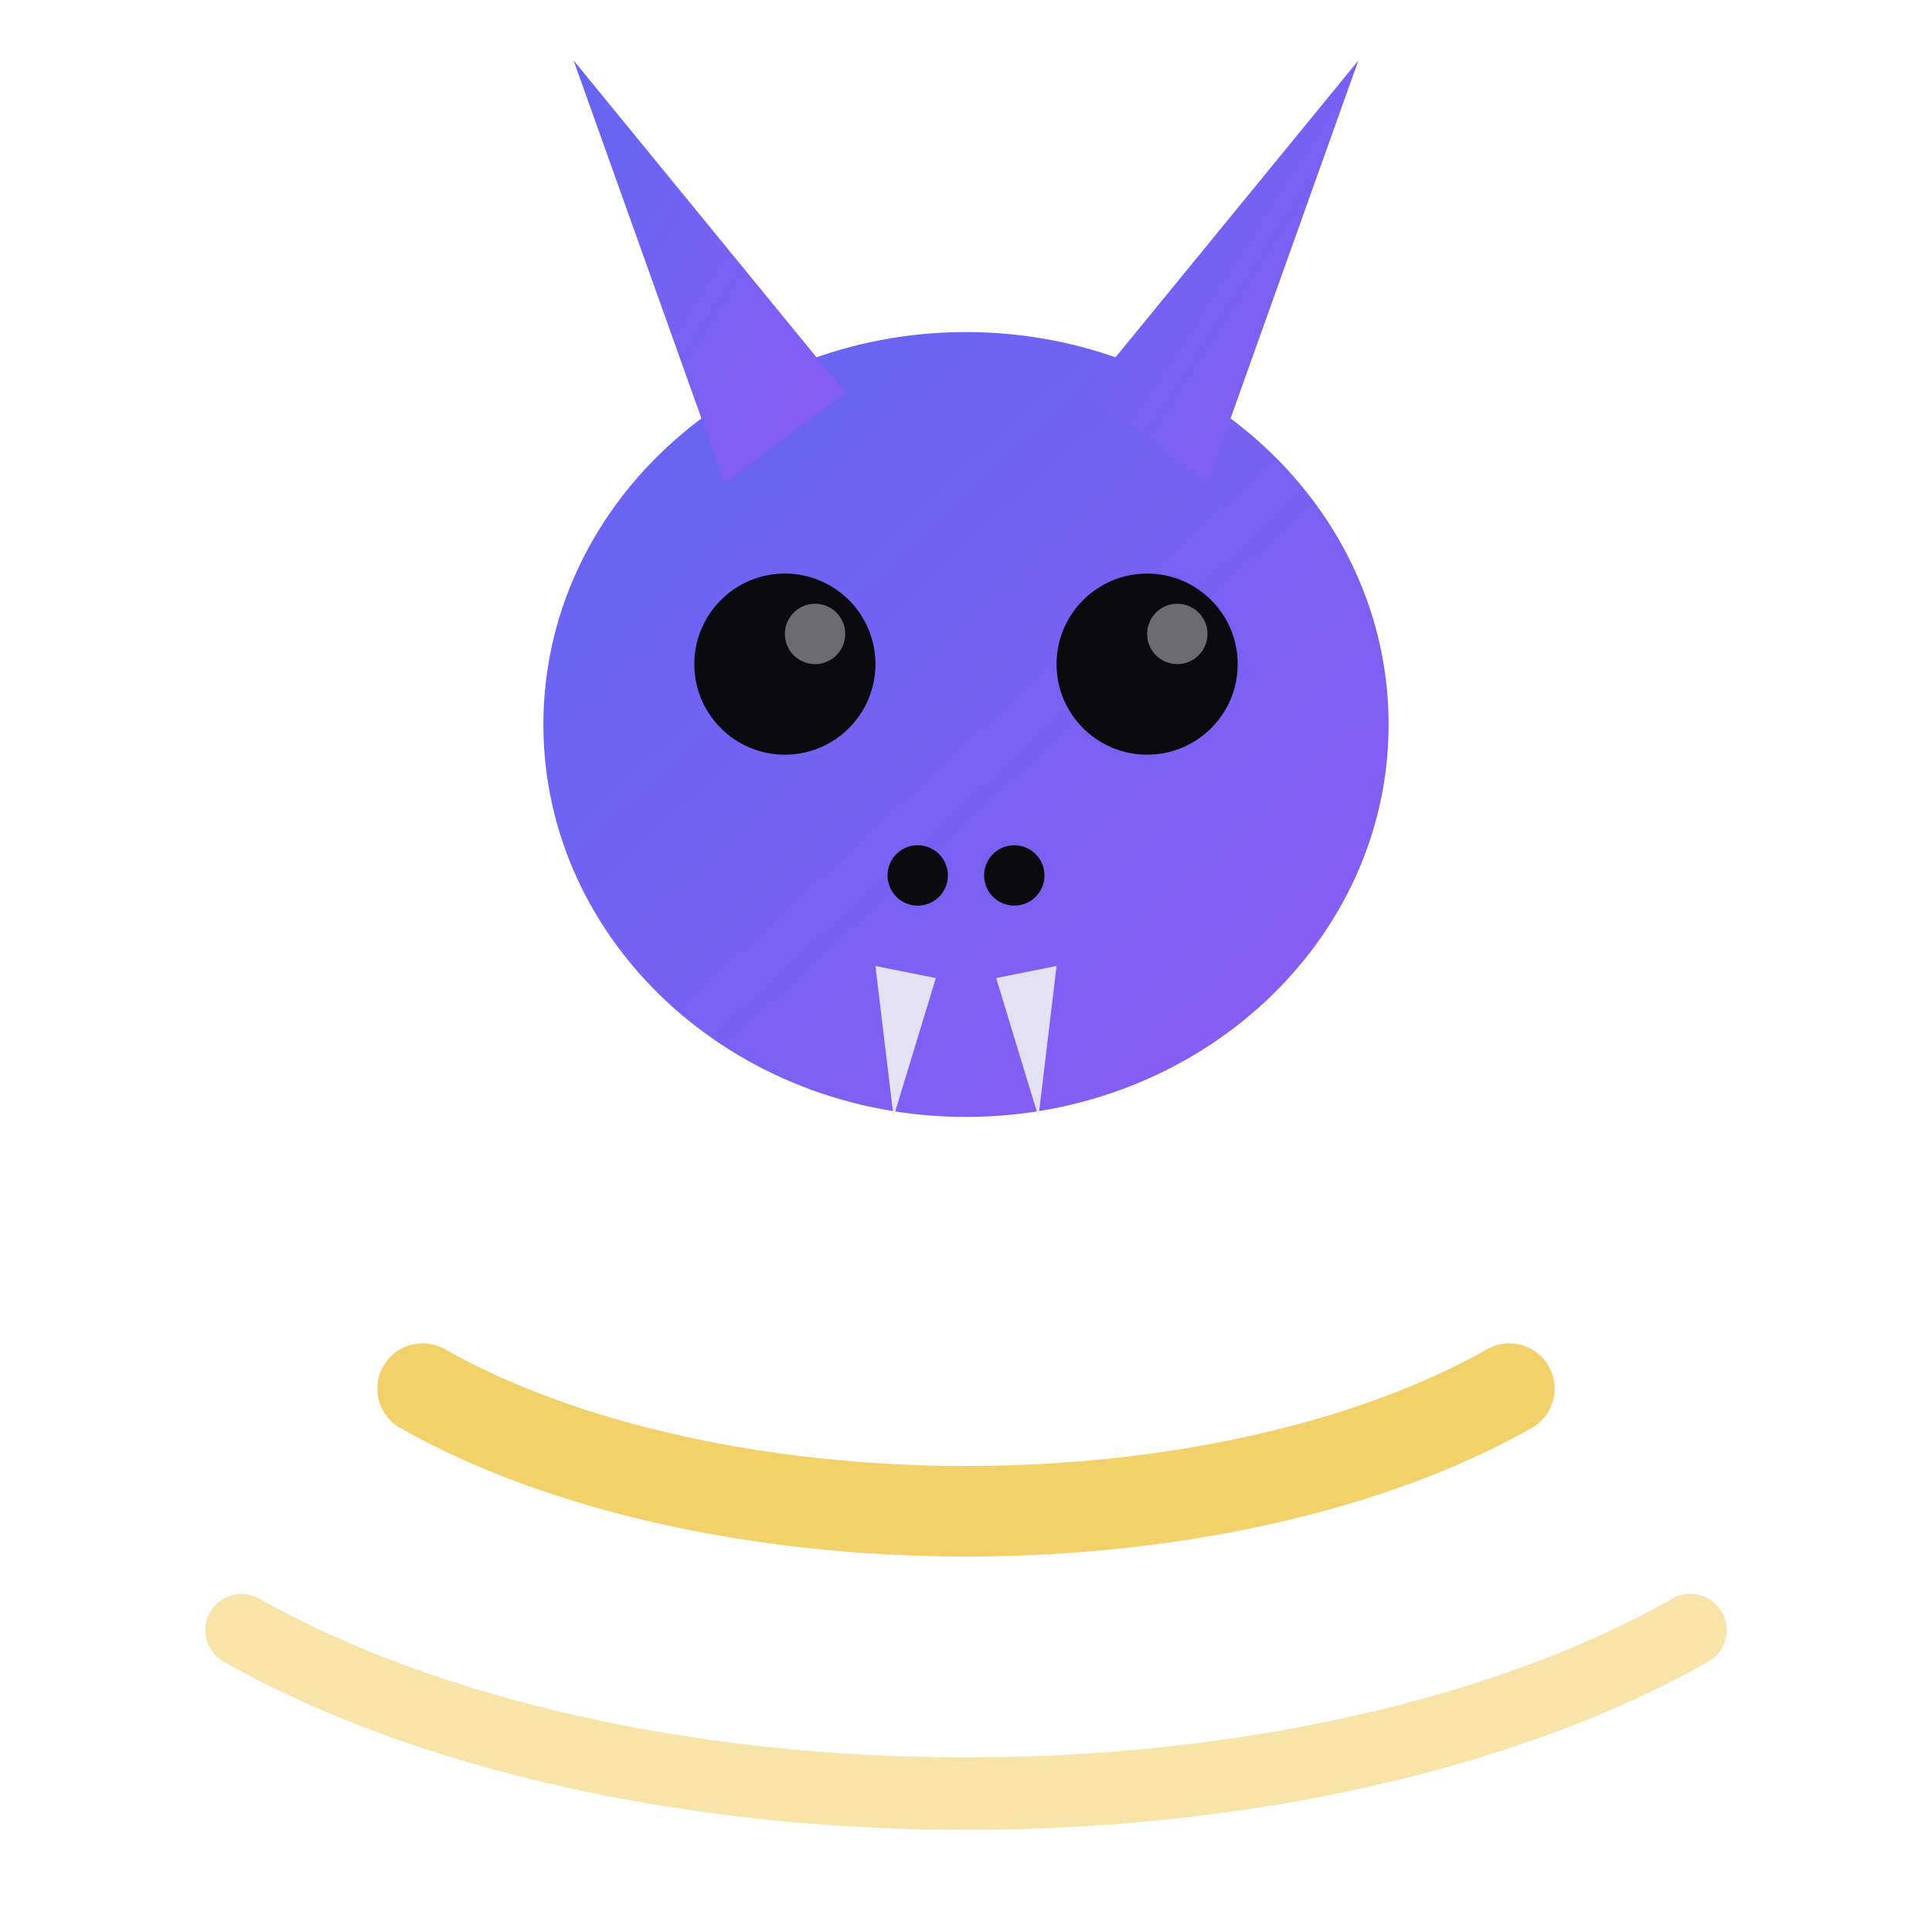
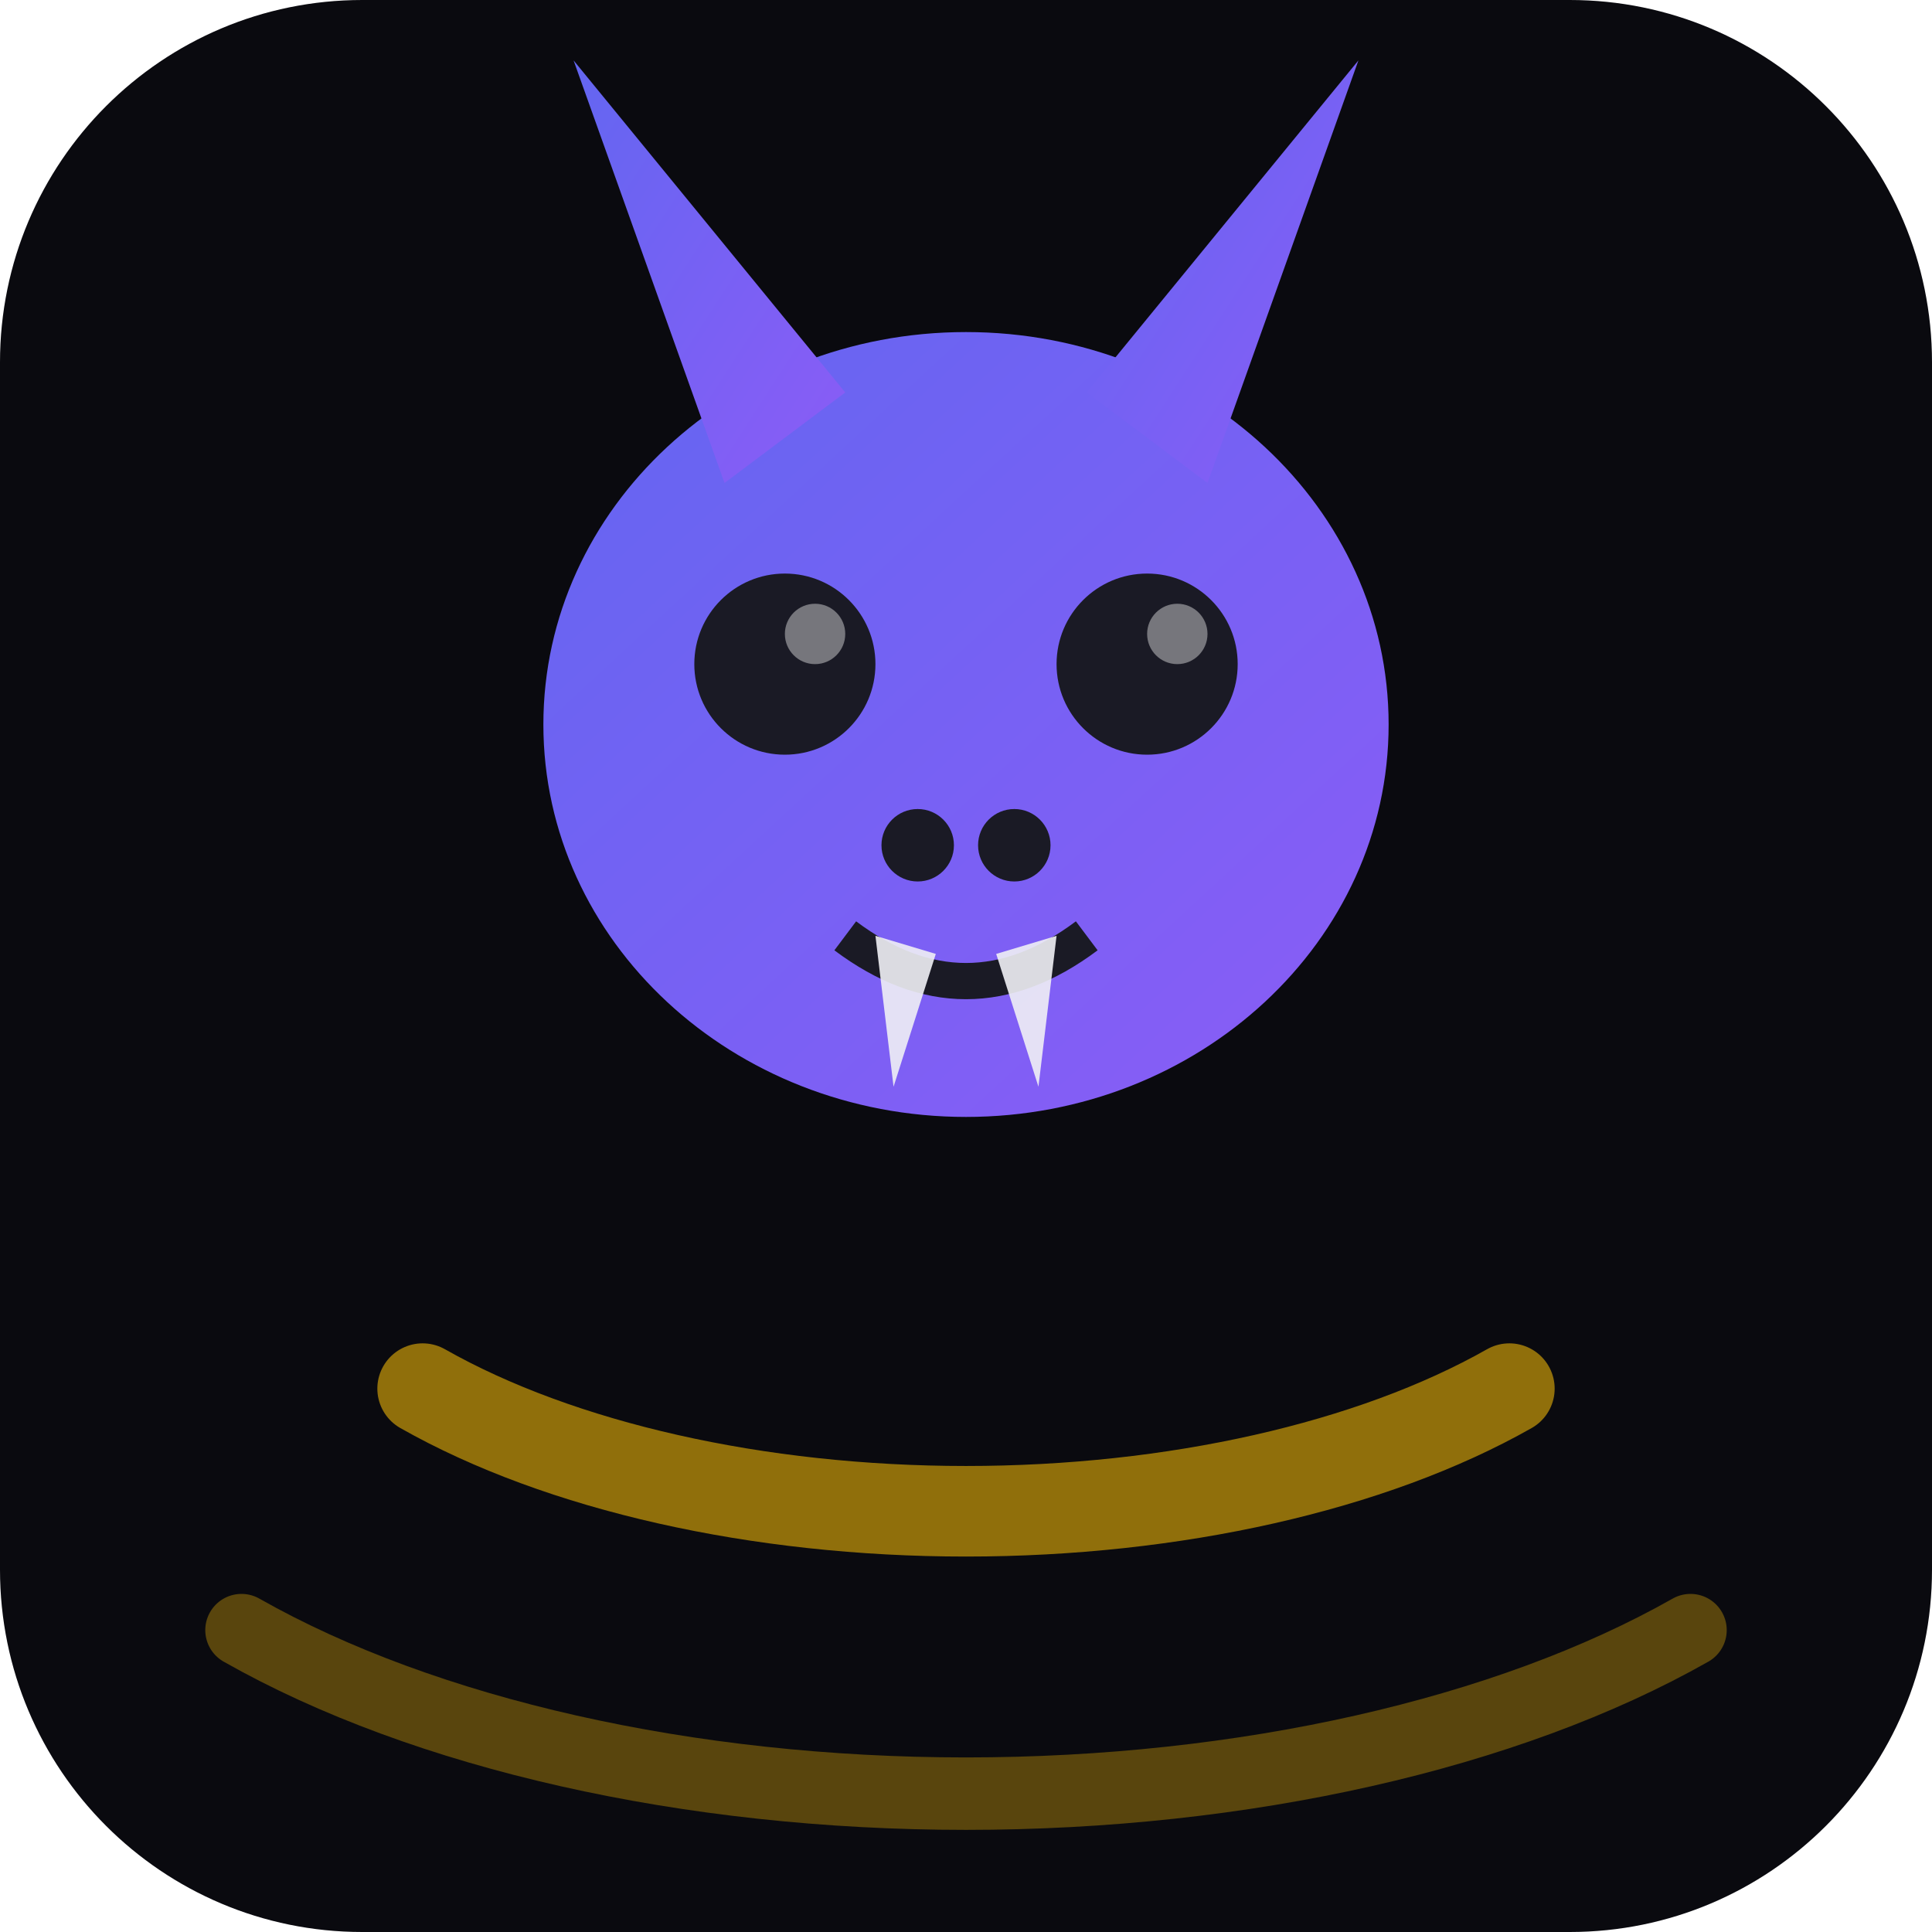
<svg xmlns="http://www.w3.org/2000/svg" viewBox="0 0 32 32" fill="none">
+   <rect width="32" height="32" fill="#0a0a0f" rx="6" />
  <defs>
    <linearGradient id="g" x1="0%" y1="0%" x2="100%" y2="100%">
      <stop offset="0%" stop-color="#6366f1" />
      <stop offset="100%" stop-color="#8b5cf6" />
    </linearGradient>
  </defs>
  <g transform="translate(16, 12)">
    <ellipse cx="0" cy="0" rx="7" ry="6.5" fill="url(#g)" />
    <path d="M -4 -4 L -6.5 -11 L -2 -5.5 Z" fill="url(#g)" />
    <path d="M 4 -4 L 6.5 -11 L 2 -5.5 Z" fill="url(#g)" />
-     <circle cx="-3" cy="-1" r="1.5" fill="#0a0a0f" />
-     <circle cx="3" cy="-1" r="1.5" fill="#0a0a0f" />
+     <circle cx="-3" cy="-1" r="1.5" fill="#1a1a25" />
+     <circle cx="3" cy="-1" r="1.5" fill="#1a1a25" />
    <circle cx="-2.5" cy="-1.5" r="0.5" fill="rgba(255,255,255,0.4)" />
    <circle cx="3.5" cy="-1.5" r="0.5" fill="rgba(255,255,255,0.4)" />
-     <circle cx="-0.8" cy="2.5" r="0.5" fill="#0a0a0f" />
-     <circle cx="0.8" cy="2.5" r="0.5" fill="#0a0a0f" />
-     <path d="M -1.5 4 L -1.2 6.5 L -0.5 4.2" fill="#f0f0f5" opacity="0.9" />
-     <path d="M 1.5 4 L 1.2 6.5 L 0.5 4.2" fill="#f0f0f5" opacity="0.9" />
+     <circle cx="-0.8" cy="2" r="0.6" fill="#1a1a25" />
+     <circle cx="0.8" cy="2" r="0.6" fill="#1a1a25" />
+     <path d="M -2 3.5 Q 0 5 2 3.5" stroke="#1a1a25" stroke-width="0.6" fill="none" />
+     <path d="M -1.5 3.5 L -1.2 6 L -0.5 3.8" fill="#f0f0f5" opacity="0.9" />
+     <path d="M 1.5 3.5 L 1.2 6 L 0.5 3.8" fill="#f0f0f5" opacity="0.9" />
  </g>
  <path d="M 7 23 A 12 6 0 0 0 25 23" stroke="#eab308" stroke-width="1.5" stroke-linecap="round" fill="none" opacity="0.6" />
  <path d="M 4 27 A 16 8 0 0 0 28 27" stroke="#eab308" stroke-width="1.2" stroke-linecap="round" fill="none" opacity="0.35" />
</svg>
